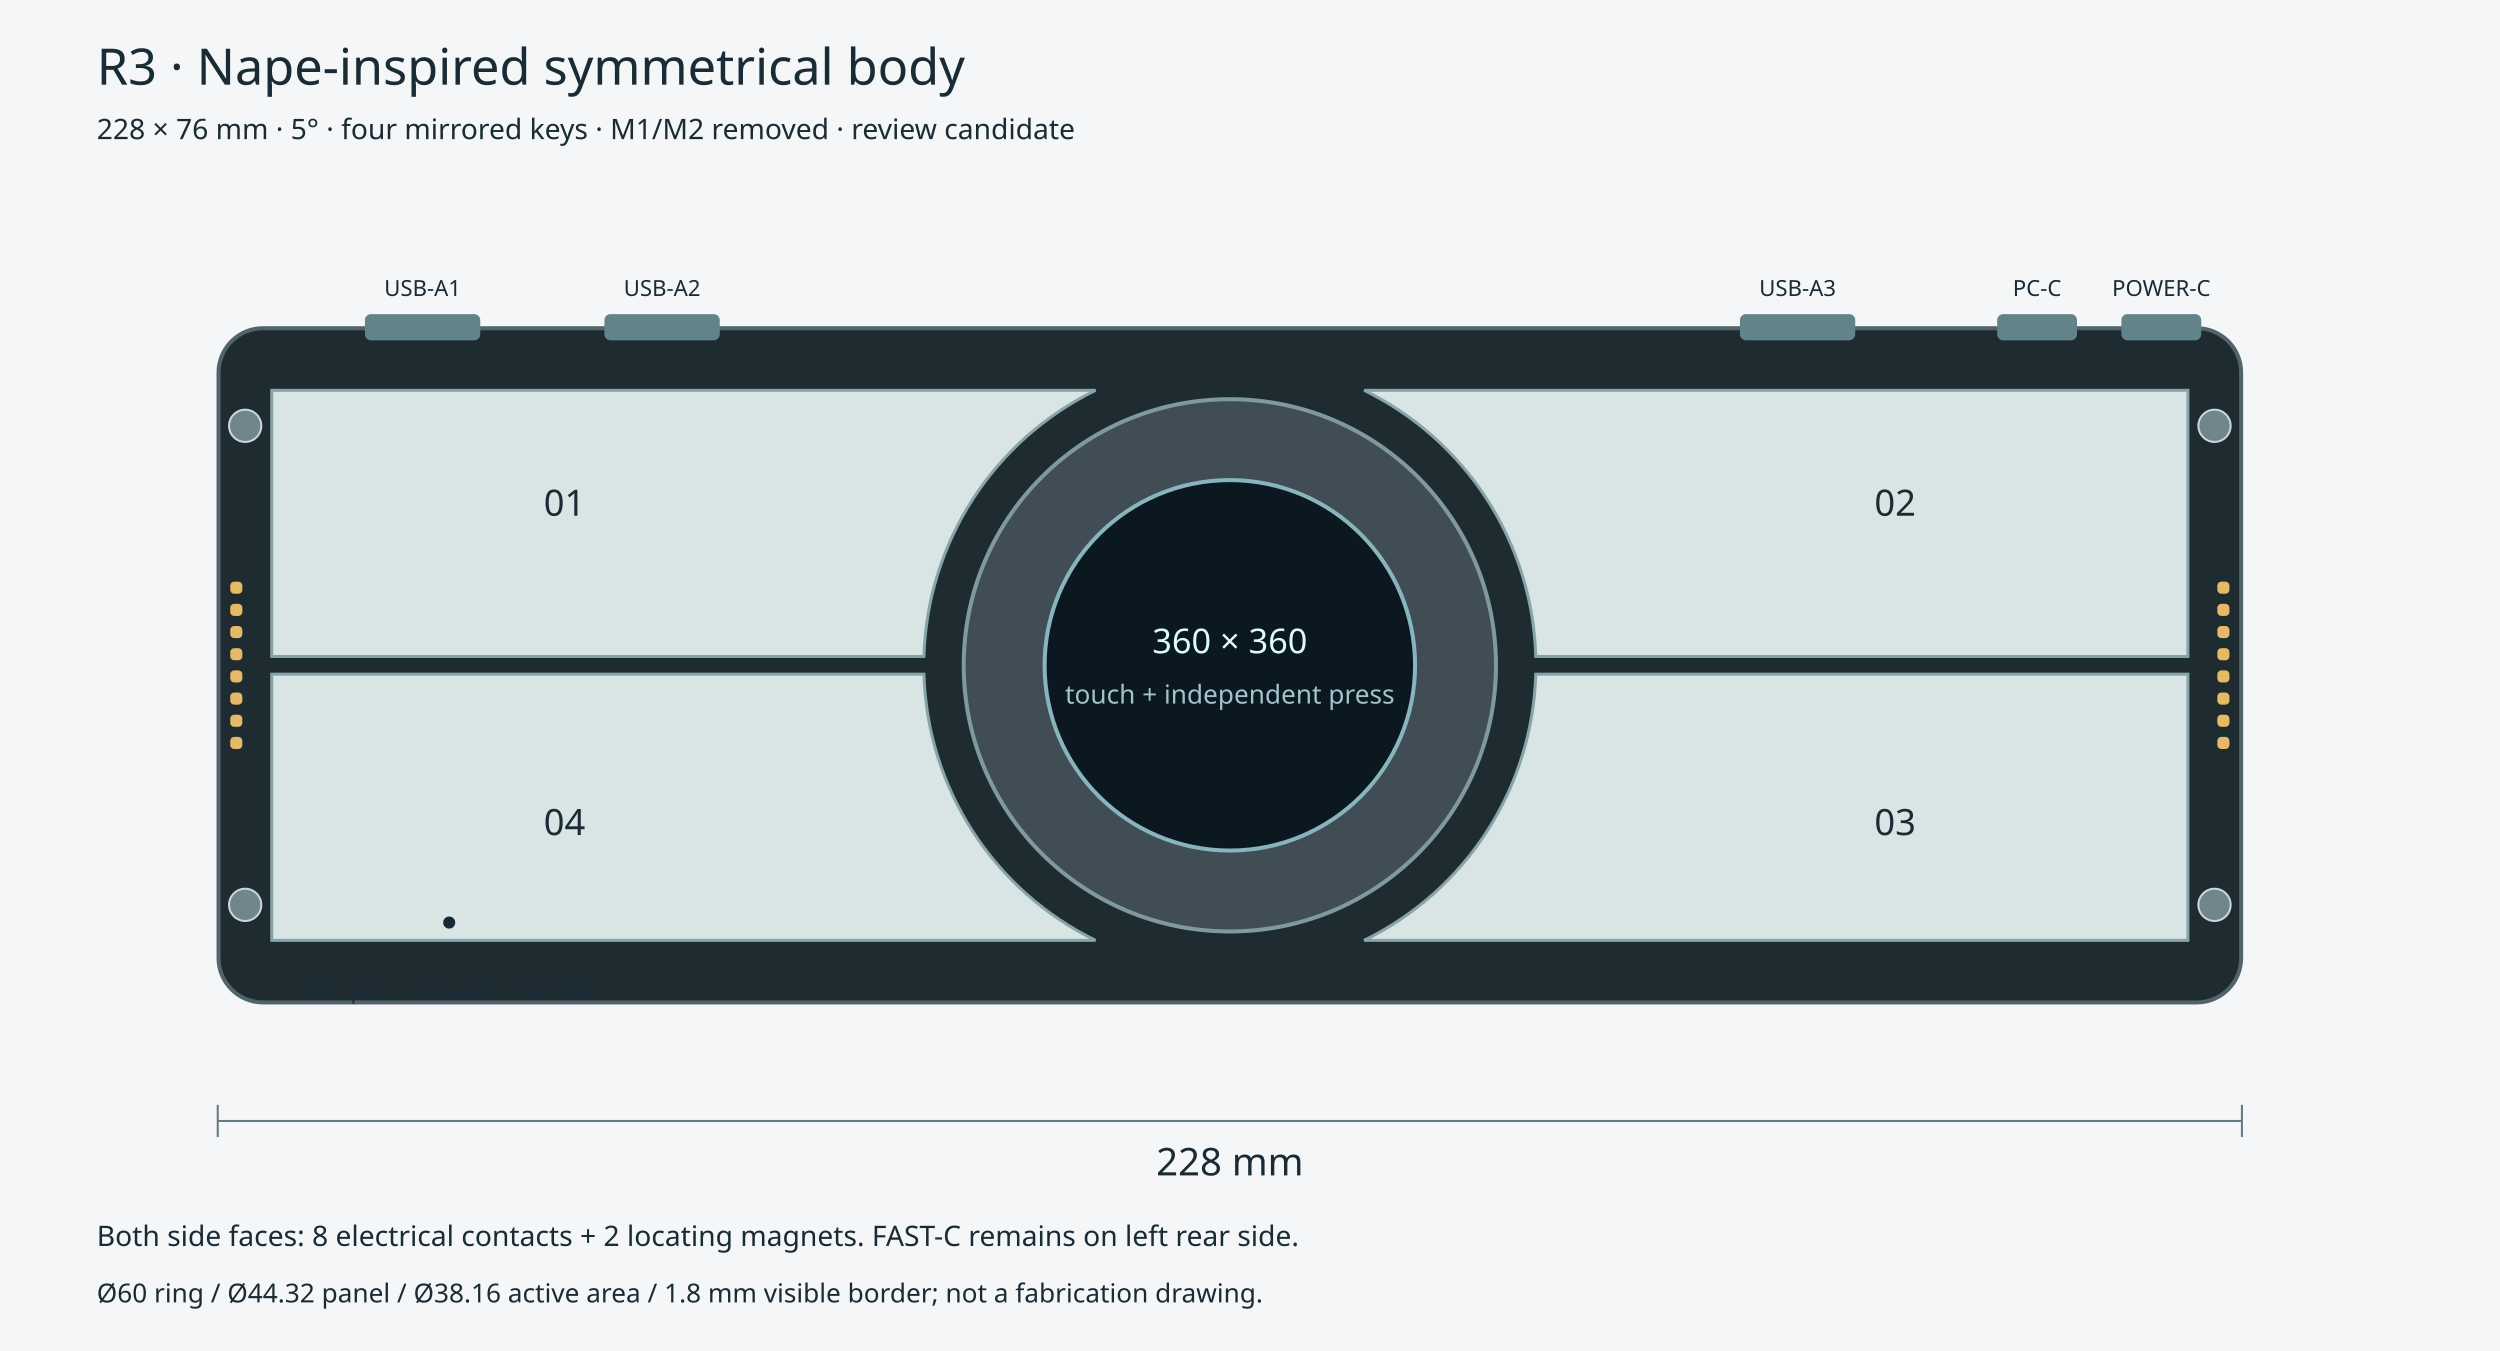
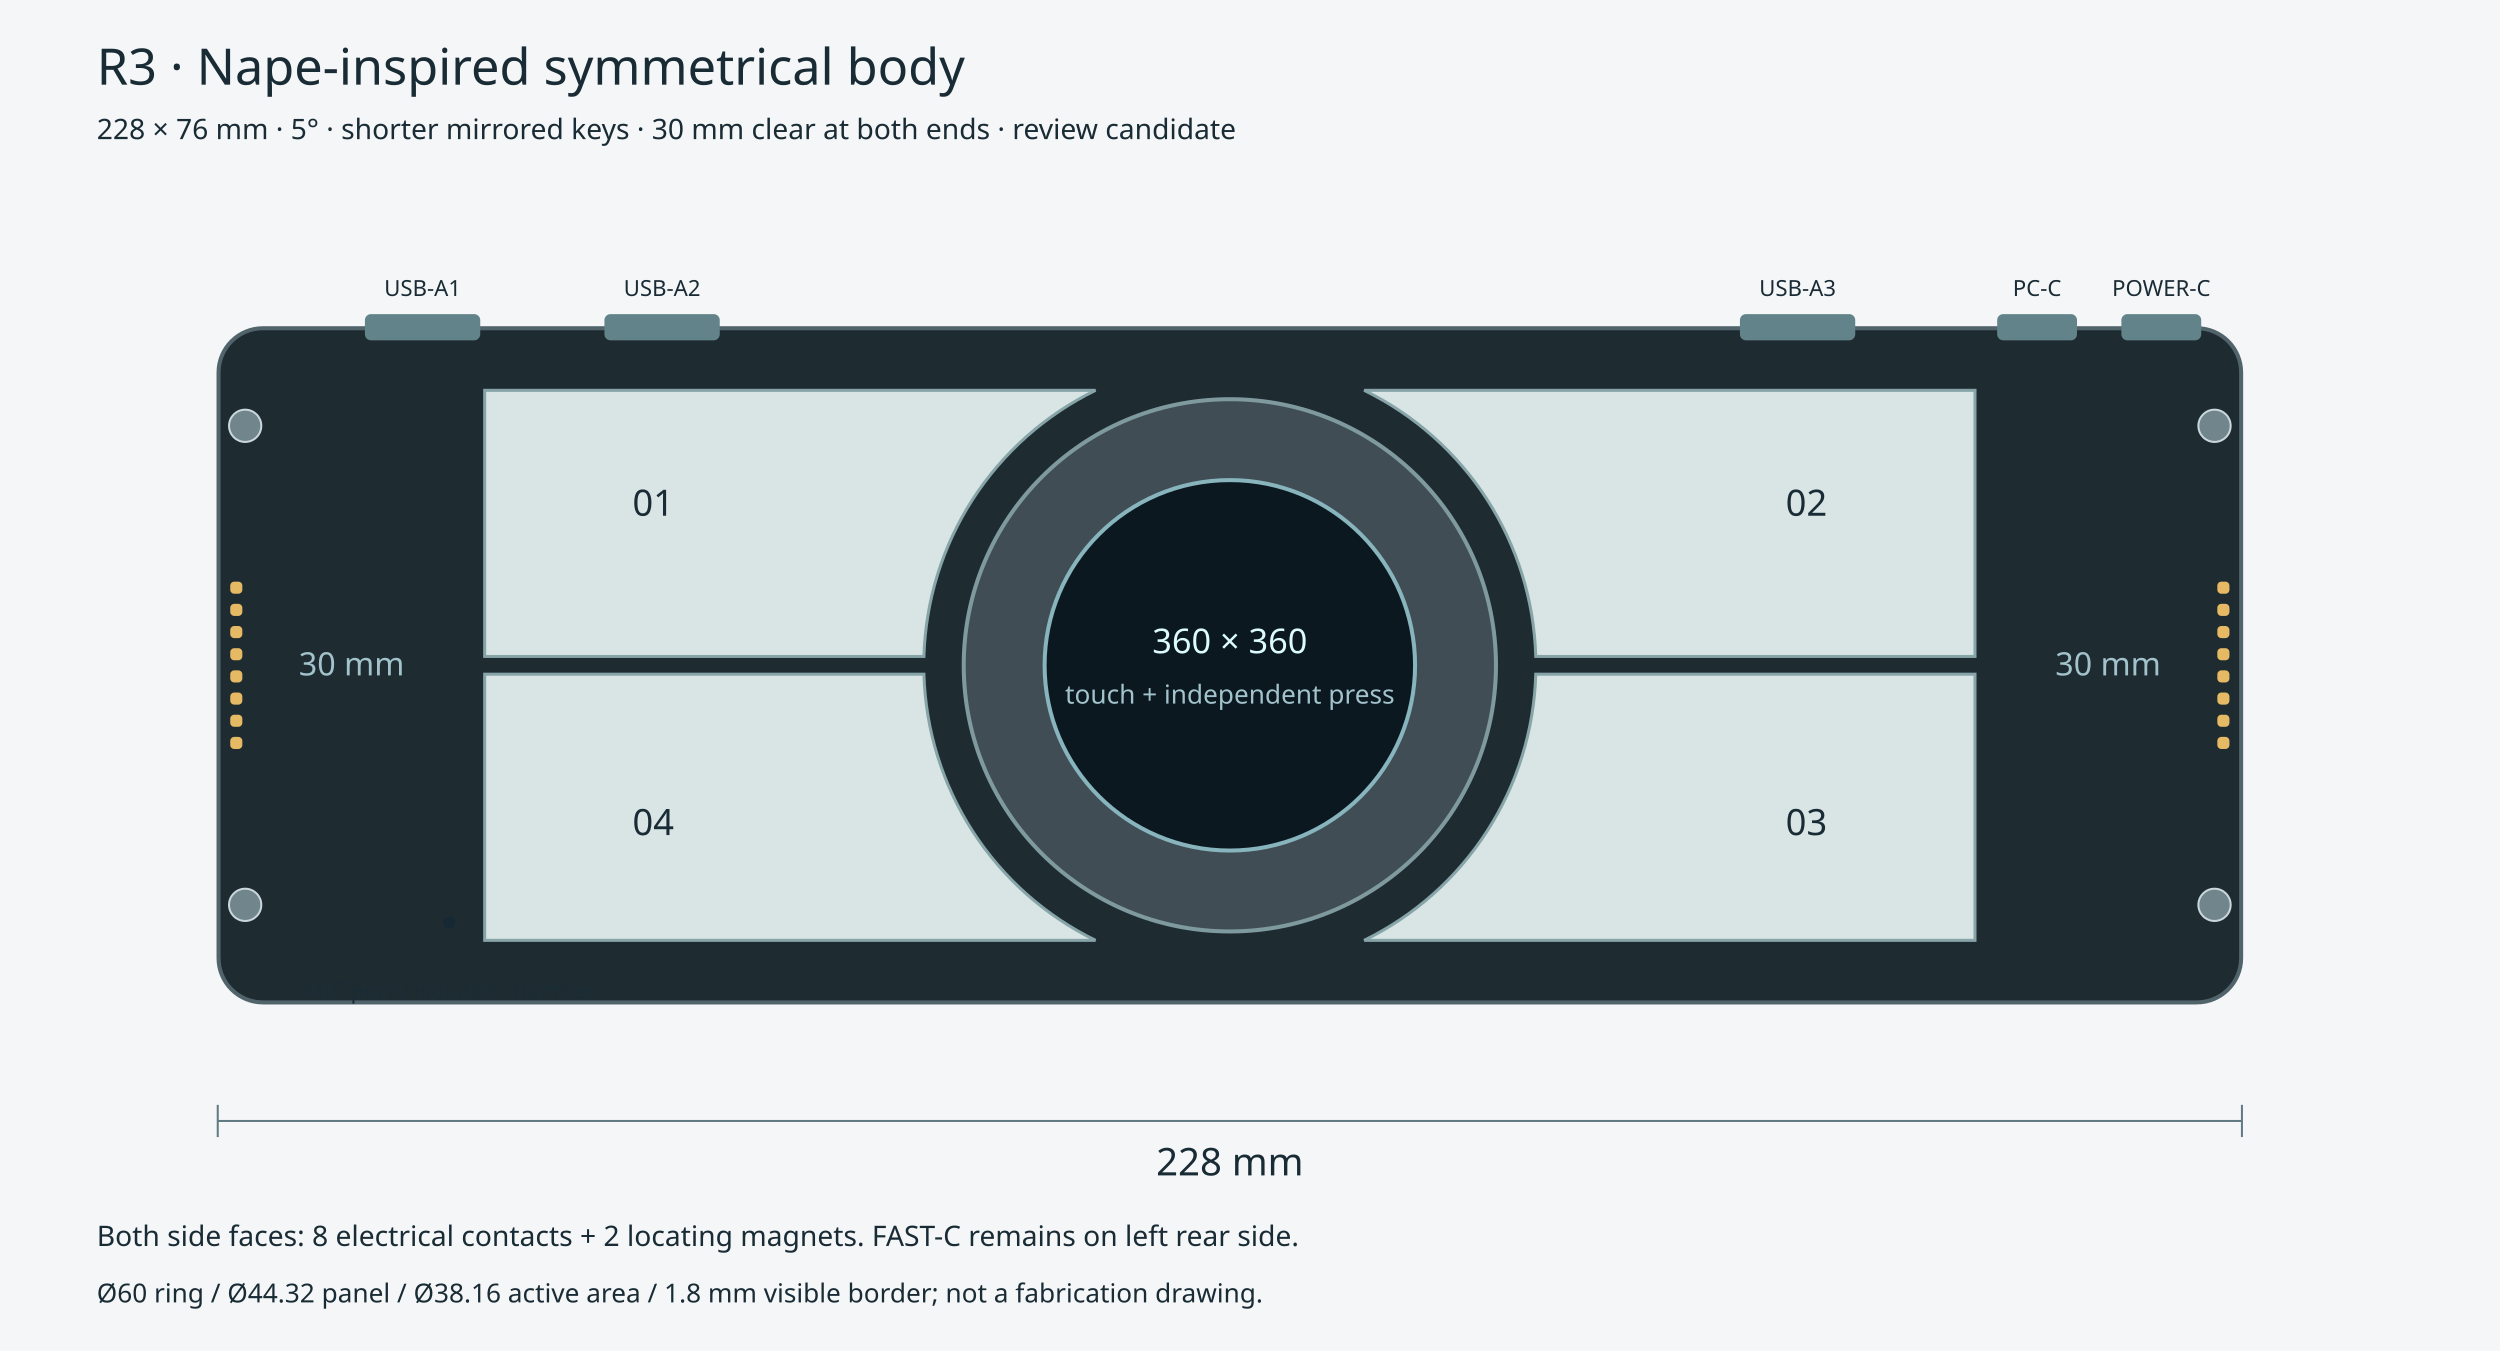
<svg xmlns="http://www.w3.org/2000/svg" width="1240" height="670" viewBox="0 0 1240 670">
  <rect width="1240" height="670" fill="#f4f6f7" />
  <g font-family="Segoe UI,Microsoft YaHei,sans-serif" fill="#192b35">
    <text x="48" y="42" font-size="25">R3 · Nape-inspired symmetrical body</text>
-     <text x="48" y="69" font-size="14">228 × 76 mm · 5° · four mirrored keys · M1/M2 removed · review candidate</text>
+     <text x="48" y="69" font-size="14">228 × 76 mm · 5° · shorter mirrored keys · 30 mm clear at both ends · review candidate</text>
    <rect x="108.4" y="162.8" width="1003.2" height="334.4" rx="22" fill="#1e2b31" stroke="#51636b" stroke-width="2" />
-     <polygon points="134.80,325.60 134.80,193.60 543.38,193.60 543.38,193.60 538.78,195.94 534.27,198.44 529.84,201.09 525.51,203.89 521.27,206.83 517.14,209.92 513.11,213.14 509.20,216.50 505.40,219.99 501.72,223.61 498.17,227.35 494.75,231.21 491.46,235.18 488.30,239.26 485.29,243.45 482.42,247.74 479.70,252.12 477.13,256.59 474.71,261.15 472.45,265.78 470.35,270.49 468.41,275.27 466.63,280.12 465.02,285.02 463.57,289.97 462.30,294.97 461.19,300.00 460.26,305.08 459.50,310.18 458.91,315.31 458.50,320.45 458.26,325.60" fill="#d9e5e5" stroke="#87a5a8" stroke-width="1.5" />
-     <text x="280.0" y="255.8" text-anchor="middle" font-size="18">01</text>
-     <polygon points="1085.20,325.60 1085.20,193.60 676.62,193.60 676.62,193.60 681.22,195.94 685.73,198.44 690.16,201.09 694.49,203.89 698.73,206.83 702.86,209.92 706.89,213.14 710.80,216.50 714.60,219.99 718.28,223.61 721.83,227.35 725.25,231.21 728.54,235.18 731.70,239.26 734.71,243.45 737.58,247.74 740.30,252.12 742.87,256.59 745.29,261.15 747.55,265.78 749.65,270.49 751.59,275.27 753.37,280.12 754.98,285.02 756.43,289.97 757.70,294.97 758.81,300.00 759.74,305.08 760.50,310.18 761.09,315.31 761.50,320.45 761.74,325.60" fill="#d9e5e5" stroke="#87a5a8" stroke-width="1.5" />
-     <text x="940.0" y="255.8" text-anchor="middle" font-size="18">02</text>
-     <polygon points="1085.20,334.40 1085.20,466.40 676.62,466.40 676.62,466.40 681.22,464.06 685.73,461.56 690.16,458.91 694.49,456.11 698.73,453.17 702.86,450.08 706.89,446.86 710.80,443.50 714.60,440.01 718.28,436.39 721.83,432.65 725.25,428.79 728.54,424.82 731.70,420.74 734.71,416.55 737.58,412.26 740.30,407.88 742.87,403.41 745.29,398.85 747.55,394.22 749.65,389.51 751.59,384.73 753.37,379.88 754.98,374.98 756.43,370.03 757.70,365.03 758.81,360.00 759.74,354.92 760.50,349.82 761.09,344.69 761.50,339.55 761.74,334.40" fill="#d9e5e5" stroke="#87a5a8" stroke-width="1.5" />
-     <text x="940.0" y="414.2" text-anchor="middle" font-size="18">03</text>
-     <polygon points="134.80,334.40 134.80,466.40 543.38,466.40 543.38,466.40 538.78,464.06 534.27,461.56 529.84,458.91 525.51,456.11 521.27,453.17 517.14,450.08 513.11,446.86 509.20,443.50 505.40,440.01 501.72,436.39 498.17,432.65 494.75,428.79 491.46,424.82 488.30,420.74 485.29,416.55 482.42,412.26 479.70,407.88 477.13,403.41 474.71,398.85 472.45,394.22 470.35,389.51 468.41,384.73 466.63,379.88 465.02,374.98 463.57,370.03 462.30,365.03 461.19,360.00 460.26,354.92 459.50,349.82 458.91,344.69 458.50,339.55 458.26,334.40" fill="#d9e5e5" stroke="#87a5a8" stroke-width="1.5" />
-     <text x="280.0" y="414.2" text-anchor="middle" font-size="18">04</text>
+     <polygon points="240.40,325.60 240.40,193.60 543.38,193.60 543.38,193.60 538.78,195.94 534.27,198.44 529.84,201.09 525.51,203.89 521.27,206.83 517.14,209.92 513.11,213.14 509.20,216.50 505.40,219.99 501.72,223.61 498.17,227.35 494.75,231.21 491.46,235.18 488.30,239.26 485.29,243.45 482.42,247.74 479.70,252.12 477.13,256.59 474.71,261.15 472.45,265.78 470.35,270.49 468.41,275.27 466.63,280.12 465.02,285.02 463.57,289.97 462.30,294.97 461.19,300.00 460.26,305.08 459.50,310.18 458.91,315.31 458.50,320.45 458.26,325.60" fill="#d9e5e5" stroke="#87a5a8" stroke-width="1.5" />
+     <text x="324.0" y="255.8" text-anchor="middle" font-size="18">01</text>
+     <polygon points="979.60,325.60 979.60,193.60 676.62,193.60 676.62,193.60 681.22,195.94 685.73,198.44 690.16,201.09 694.49,203.89 698.73,206.83 702.86,209.92 706.89,213.14 710.80,216.50 714.60,219.99 718.28,223.61 721.83,227.35 725.25,231.21 728.54,235.18 731.70,239.26 734.71,243.45 737.58,247.74 740.30,252.12 742.87,256.59 745.29,261.15 747.55,265.78 749.65,270.49 751.59,275.27 753.37,280.12 754.98,285.02 756.43,289.97 757.70,294.97 758.81,300.00 759.74,305.08 760.50,310.18 761.09,315.31 761.50,320.45 761.74,325.60" fill="#d9e5e5" stroke="#87a5a8" stroke-width="1.5" />
+     <text x="896.0" y="255.8" text-anchor="middle" font-size="18">02</text>
+     <polygon points="979.60,334.40 979.60,466.40 676.62,466.40 676.62,466.40 681.22,464.06 685.73,461.56 690.16,458.91 694.49,456.11 698.73,453.17 702.86,450.08 706.89,446.86 710.80,443.50 714.60,440.01 718.28,436.39 721.83,432.65 725.25,428.79 728.54,424.82 731.70,420.74 734.71,416.55 737.58,412.26 740.30,407.88 742.87,403.41 745.29,398.85 747.55,394.22 749.65,389.51 751.59,384.73 753.37,379.88 754.98,374.98 756.43,370.03 757.70,365.03 758.81,360.00 759.74,354.92 760.50,349.82 761.09,344.69 761.50,339.55 761.74,334.40" fill="#d9e5e5" stroke="#87a5a8" stroke-width="1.5" />
+     <text x="896.0" y="414.2" text-anchor="middle" font-size="18">03</text>
+     <polygon points="240.40,334.40 240.40,466.40 543.38,466.40 543.38,466.40 538.78,464.06 534.27,461.56 529.84,458.91 525.51,456.11 521.27,453.17 517.14,450.08 513.11,446.86 509.20,443.50 505.40,440.01 501.72,436.39 498.17,432.65 494.75,428.79 491.46,424.82 488.30,420.74 485.29,416.55 482.42,412.26 479.70,407.88 477.13,403.41 474.71,398.85 472.45,394.22 470.35,389.51 468.41,384.73 466.63,379.88 465.02,374.98 463.57,370.03 462.30,365.03 461.19,360.00 460.26,354.92 459.50,349.82 458.91,344.69 458.50,339.55 458.26,334.40" fill="#d9e5e5" stroke="#87a5a8" stroke-width="1.5" />
+     <text x="324.0" y="414.2" text-anchor="middle" font-size="18">04</text>
+     <text x="174.4" y="335" text-anchor="middle" fill="#a2c3cc" font-size="16">30 mm</text>
+     <text x="1045.6" y="335" text-anchor="middle" fill="#a2c3cc" font-size="16">30 mm</text>
    <circle cx="610" cy="330" r="132" fill="#404d54" stroke="#7f9a9e" stroke-width="2" />
    <circle cx="610" cy="330" r="91.872" fill="#0b1820" stroke="#87b4bd" stroke-width="2" />
    <text x="610" y="324" fill="#dbfbff" text-anchor="middle" font-size="17">360 × 360</text>
    <text x="610" y="349" fill="#a2c3cc" text-anchor="middle" font-size="13">touch + independent press</text>
    <rect x="114.2" y="365.5" width="6" height="6" rx="2" fill="#e6ba64" />
    <rect x="114.2" y="354.5" width="6" height="6" rx="2" fill="#e6ba64" />
    <rect x="114.2" y="343.5" width="6" height="6" rx="2" fill="#e6ba64" />
    <rect x="114.2" y="332.5" width="6" height="6" rx="2" fill="#e6ba64" />
    <rect x="114.2" y="321.5" width="6" height="6" rx="2" fill="#e6ba64" />
    <rect x="114.2" y="310.5" width="6" height="6" rx="2" fill="#e6ba64" />
    <rect x="114.2" y="299.5" width="6" height="6" rx="2" fill="#e6ba64" />
    <rect x="114.2" y="288.5" width="6" height="6" rx="2" fill="#e6ba64" />
    <circle cx="121.6" cy="448.8" r="8" fill="#71858c" stroke="#cad7dc" />
    <circle cx="121.6" cy="211.2" r="8" fill="#71858c" stroke="#cad7dc" />
    <rect x="1099.8" y="365.5" width="6" height="6" rx="2" fill="#e6ba64" />
    <rect x="1099.8" y="354.5" width="6" height="6" rx="2" fill="#e6ba64" />
    <rect x="1099.8" y="343.5" width="6" height="6" rx="2" fill="#e6ba64" />
    <rect x="1099.8" y="332.5" width="6" height="6" rx="2" fill="#e6ba64" />
    <rect x="1099.8" y="321.5" width="6" height="6" rx="2" fill="#e6ba64" />
    <rect x="1099.8" y="310.5" width="6" height="6" rx="2" fill="#e6ba64" />
    <rect x="1099.8" y="299.5" width="6" height="6" rx="2" fill="#e6ba64" />
    <rect x="1099.8" y="288.5" width="6" height="6" rx="2" fill="#e6ba64" />
    <circle cx="1098.4" cy="448.8" r="8" fill="#71858c" stroke="#cad7dc" />
    <circle cx="1098.4" cy="211.2" r="8" fill="#71858c" stroke="#cad7dc" />
    <rect x="181" y="155.8" width="57.2" height="13" rx="3" fill="#63838a" />
    <text x="209.6" y="146.8" font-size="11" text-anchor="middle">USB-A1</text>
    <rect x="299.8" y="155.8" width="57.2" height="13" rx="3" fill="#63838a" />
    <text x="328.4" y="146.8" font-size="11" text-anchor="middle">USB-A2</text>
    <rect x="863.0" y="155.8" width="57.2" height="13" rx="3" fill="#63838a" />
    <text x="891.6" y="146.8" font-size="11" text-anchor="middle">USB-A3</text>
    <rect x="990.6" y="155.8" width="39.6" height="13" rx="3" fill="#63838a" />
    <text x="1010.4" y="146.8" font-size="11" text-anchor="middle">PC-C</text>
    <rect x="1052.2" y="155.8" width="39.6" height="13" rx="3" fill="#63838a" />
    <text x="1072.0" y="146.8" font-size="11" text-anchor="middle">POWER-C</text>
    <circle cx="222.8" cy="457.6" r="3" fill="#152833" />
    <text x="222.8" y="495.2" font-size="11" text-anchor="middle">MIC port / isolated chamber</text>
    <path d="M108 556H1112 M108 548V564 M1112 548V564" stroke="#617981" />
    <text x="610" y="583" text-anchor="middle" font-size="19">228 mm</text>
    <text x="48" y="618" font-size="14">Both side faces: 8 electrical contacts + 2 locating magnets. FAST-C remains on left rear side.</text>
    <text x="48" y="646" font-size="13">Ø60 ring / Ø44.32 panel / Ø38.16 active area / 1.8 mm visible border; not a fabrication drawing.</text>
  </g>
</svg>
